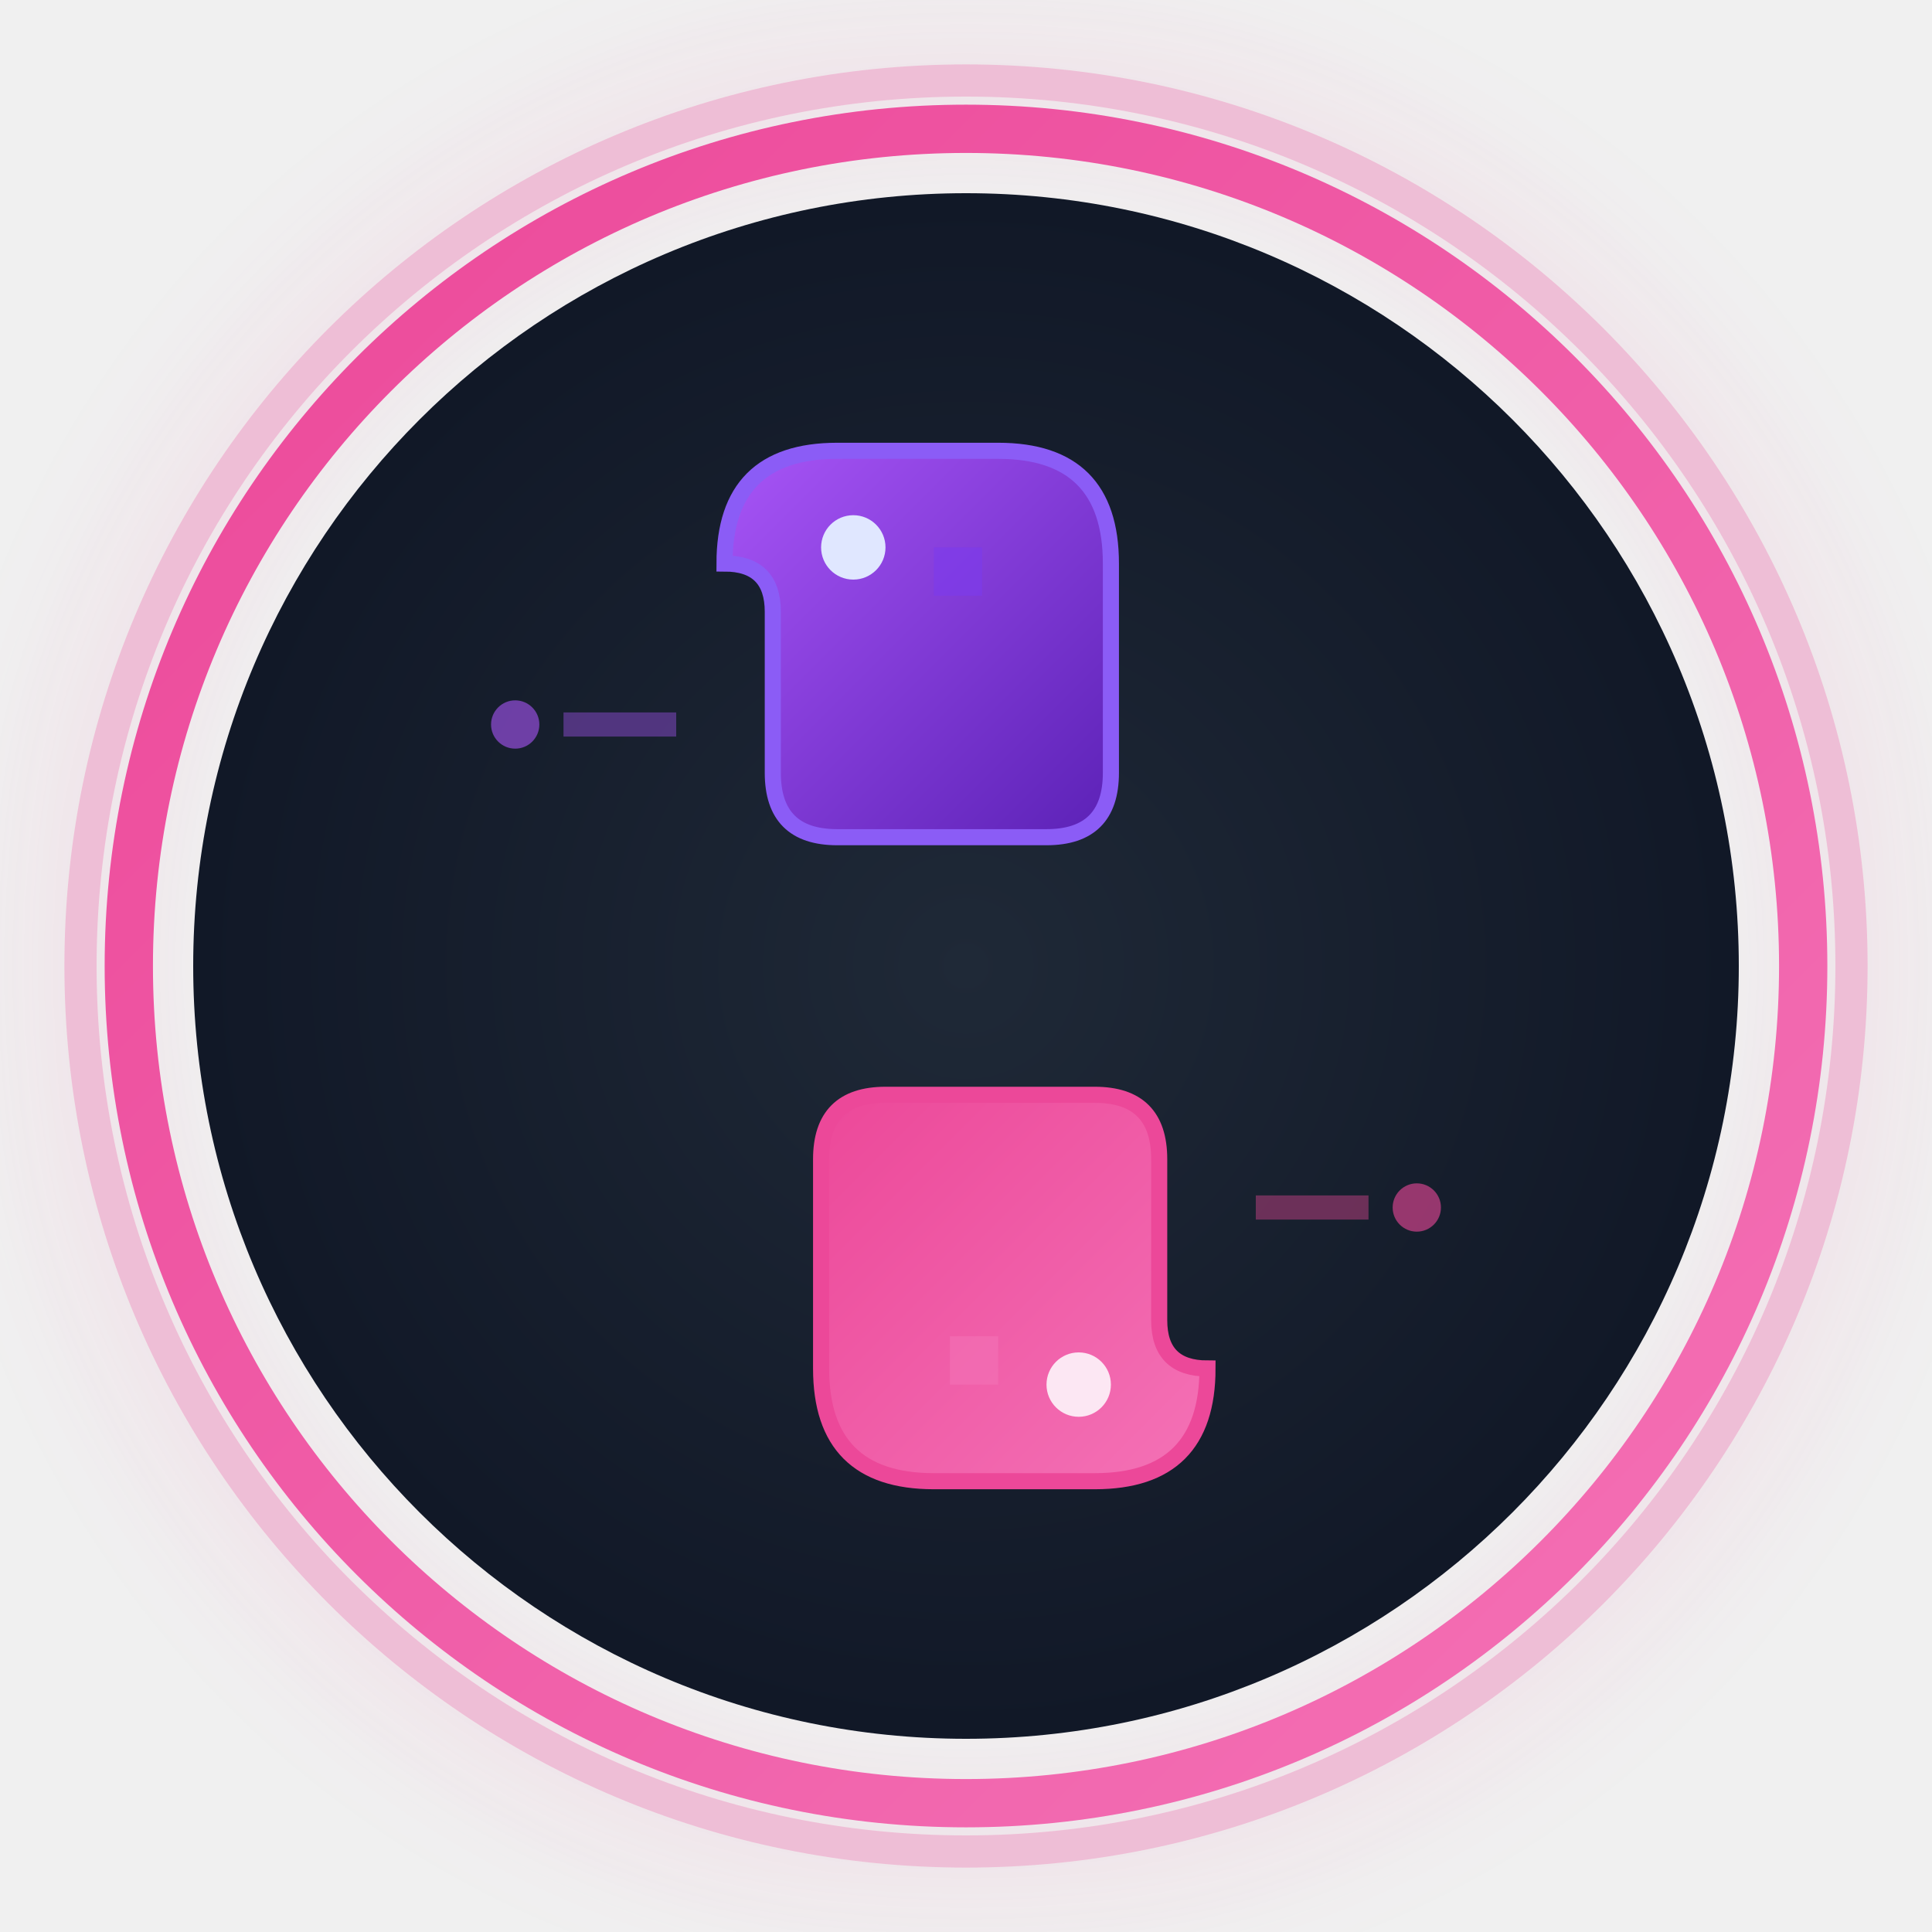
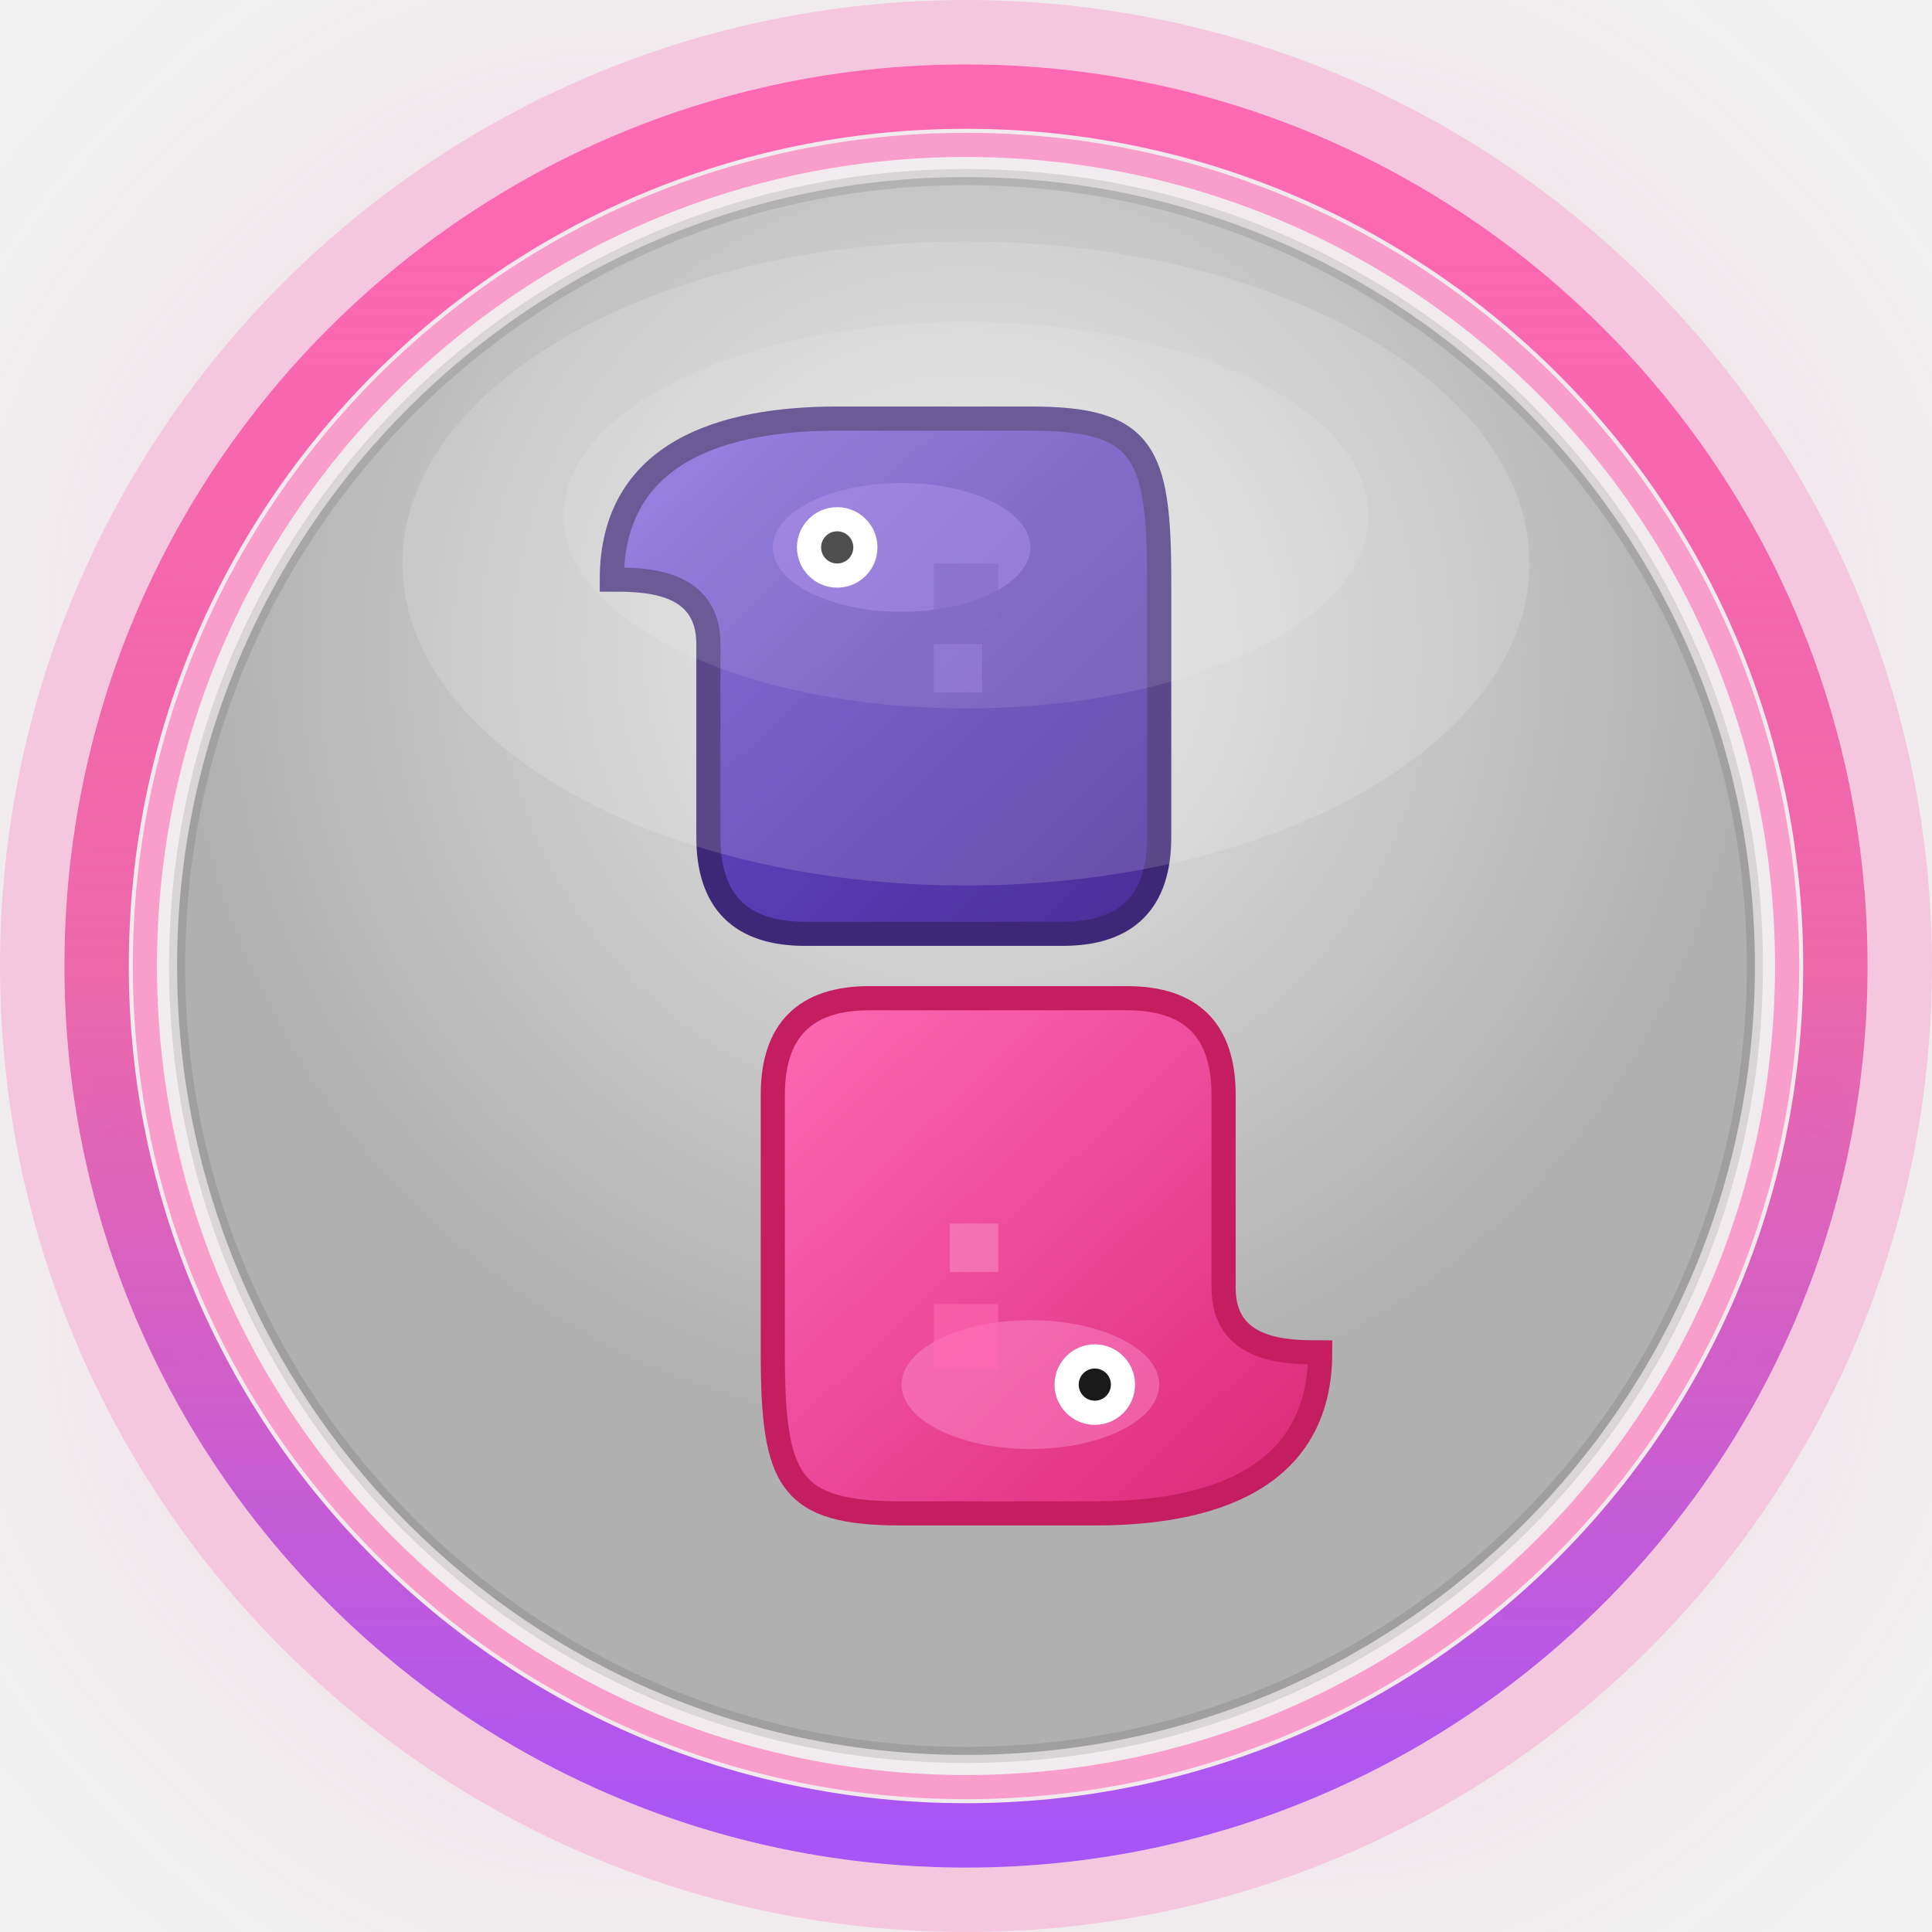
<svg xmlns="http://www.w3.org/2000/svg" width="120" height="120" viewBox="0 0 120 120" fill="none">
  <defs>
-     <filter id="glow">
-       <feGaussianBlur stdDeviation="4" result="coloredBlur" />
+     <filter id="pinkGlow">
+       <feGaussianBlur stdDeviation="8" result="coloredBlur" />
      <feMerge>
        <feMergeNode in="coloredBlur" />
        <feMergeNode in="SourceGraphic" />
      </feMerge>
    </filter>
-     <linearGradient id="purpleGrad" x1="0%" y1="0%" x2="100%" y2="100%">
-       <stop offset="0%" style="stop-color:#a855f7;stop-opacity:1" />
-       <stop offset="100%" style="stop-color:#5b21b6;stop-opacity:1" />
+     <filter id="innerGlow">
+       <feGaussianBlur stdDeviation="3" />
+     </filter>
+     <radialGradient id="bgGradient" cx="50%" cy="30%">
+       <stop offset="0%" style="stop-color:#e5e5e5;stop-opacity:1" />
+       <stop offset="100%" style="stop-color:#b0b0b0;stop-opacity:1" />
+     </radialGradient>
+     <linearGradient id="purpleSnake" x1="0%" y1="0%" x2="100%" y2="100%">
+       <stop offset="0%" style="stop-color:#7c5fdc;stop-opacity:1" />
+       <stop offset="50%" style="stop-color:#5b3fb8;stop-opacity:1" />
+       <stop offset="100%" style="stop-color:#4a2f99;stop-opacity:1" />
    </linearGradient>
-     <linearGradient id="pinkGrad" x1="0%" y1="0%" x2="100%" y2="100%">
-       <stop offset="0%" style="stop-color:#ec4899;stop-opacity:1" />
-       <stop offset="100%" style="stop-color:#f472b6;stop-opacity:1" />
+     <linearGradient id="pinkSnake" x1="0%" y1="0%" x2="100%" y2="100%">
+       <stop offset="0%" style="stop-color:#ff69b4;stop-opacity:1" />
+       <stop offset="50%" style="stop-color:#ec4899;stop-opacity:1" />
+       <stop offset="100%" style="stop-color:#db2777;stop-opacity:1" />
    </linearGradient>
-     <radialGradient id="bgGrad" cx="50%" cy="50%" r="50%">
-       <stop offset="0%" style="stop-color:#1f2937;stop-opacity:1" />
-       <stop offset="100%" style="stop-color:#111827;stop-opacity:1" />
-     </radialGradient>
+     <linearGradient id="borderGrad" x1="0%" y1="0%" x2="0%" y2="100%">
+       <stop offset="0%" style="stop-color:#ff69b4;stop-opacity:1" />
+       <stop offset="50%" style="stop-color:#ec4899;stop-opacity:0.8" />
+       <stop offset="100%" style="stop-color:#a855f7;stop-opacity:1" />
+     </linearGradient>
  </defs>
-   <circle cx="60" cy="60" r="55" fill="none" stroke="#ec4899" stroke-width="2" opacity="0.3" filter="url(#glow)" />
-   <circle cx="60" cy="60" r="52" fill="none" stroke="url(#pinkGrad)" stroke-width="3" />
-   <circle cx="60" cy="60" r="48" fill="url(#bgGrad)" />
-   <path d="M 45 35            Q 45 28, 52 28            L 62 28            Q 69 28, 69 35            L 69 48            Q 69 52, 65 52            L 52 52            Q 48 52, 48 48            L 48 38            Q 48 35, 45 35 Z" fill="url(#purpleGrad)" stroke="#8b5cf6" stroke-width="1" />
-   <circle cx="53" cy="34" r="2" fill="#e0e7ff" />
-   <rect x="58" y="34" width="3" height="3" fill="#7c3aed" opacity="0.6" />
-   <path d="M 75 85            Q 75 92, 68 92            L 58 92            Q 51 92, 51 85            L 51 72            Q 51 68, 55 68            L 68 68            Q 72 68, 72 72            L 72 82            Q 72 85, 75 85 Z" fill="url(#pinkGrad)" stroke="#ec4899" stroke-width="1" />
-   <circle cx="67" cy="86" r="2" fill="#fce7f3" />
-   <rect x="59" y="83" width="3" height="3" fill="#f472b6" opacity="0.6" />
-   <line x1="35" y1="45" x2="42" y2="45" stroke="#a855f7" stroke-width="1.5" opacity="0.4" />
-   <line x1="78" y1="75" x2="85" y2="75" stroke="#ec4899" stroke-width="1.5" opacity="0.4" />
-   <circle cx="32" cy="45" r="1.5" fill="#a855f7" opacity="0.6" />
-   <circle cx="88" cy="75" r="1.5" fill="#ec4899" opacity="0.6" />
+   <circle cx="60" cy="60" r="58" fill="none" stroke="#ff69b4" stroke-width="4" opacity="0.3" filter="url(#pinkGlow)" />
+   <circle cx="60" cy="60" r="54" fill="none" stroke="url(#borderGrad)" stroke-width="4" />
+   <circle cx="60" cy="60" r="51" fill="none" stroke="#ff69b4" stroke-width="1.5" opacity="0.6" />
+   <circle cx="60" cy="60" r="49" fill="url(#bgGradient)" />
+   <circle cx="60" cy="60" r="49" fill="none" stroke="#000" stroke-width="1" opacity="0.1" />
+   <path d="M 38 36            C 38 28, 45 26, 52 26            L 64 26            C 71 26, 72 28, 72 36            L 72 52            C 72 56, 70 58, 66 58            L 50 58            C 46 58, 44 56, 44 52            L 44 40            C 44 36, 40 36, 38 36 Z" fill="url(#purpleSnake)" stroke="#3d2877" stroke-width="1.5" />
+   <ellipse cx="56" cy="34" rx="8" ry="4" fill="#9f7aea" opacity="0.4" />
+   <circle cx="52" cy="34" r="2.5" fill="#ffffff" />
+   <circle cx="52" cy="34" r="1" fill="#1a1a1a" />
+   <rect x="58" y="35" width="4" height="4" fill="#5b3fb8" opacity="0.6" />
+   <rect x="58" y="40" width="3" height="3" fill="#9f7aea" opacity="0.3" />
+   <path d="M 82 84            C 82 92, 75 94, 68 94            L 56 94            C 49 94, 48 92, 48 84            L 48 68            C 48 64, 50 62, 54 62            L 70 62            C 74 62, 76 64, 76 68            L 76 80            C 76 84, 80 84, 82 84 Z" fill="url(#pinkSnake)" stroke="#c41e60" stroke-width="1.5" />
+   <ellipse cx="64" cy="86" rx="8" ry="4" fill="#ff9bd8" opacity="0.4" />
+   <circle cx="68" cy="86" r="2.5" fill="#ffffff" />
+   <circle cx="68" cy="86" r="1" fill="#1a1a1a" />
+   <rect x="58" y="81" width="4" height="4" fill="#ff69b4" opacity="0.6" />
+   <rect x="59" y="76" width="3" height="3" fill="#ffc6e8" opacity="0.3" />
+   <ellipse cx="60" cy="35" rx="35" ry="20" fill="white" opacity="0.15" />
+   <ellipse cx="60" cy="32" rx="25" ry="12" fill="white" opacity="0.1" />
</svg>
